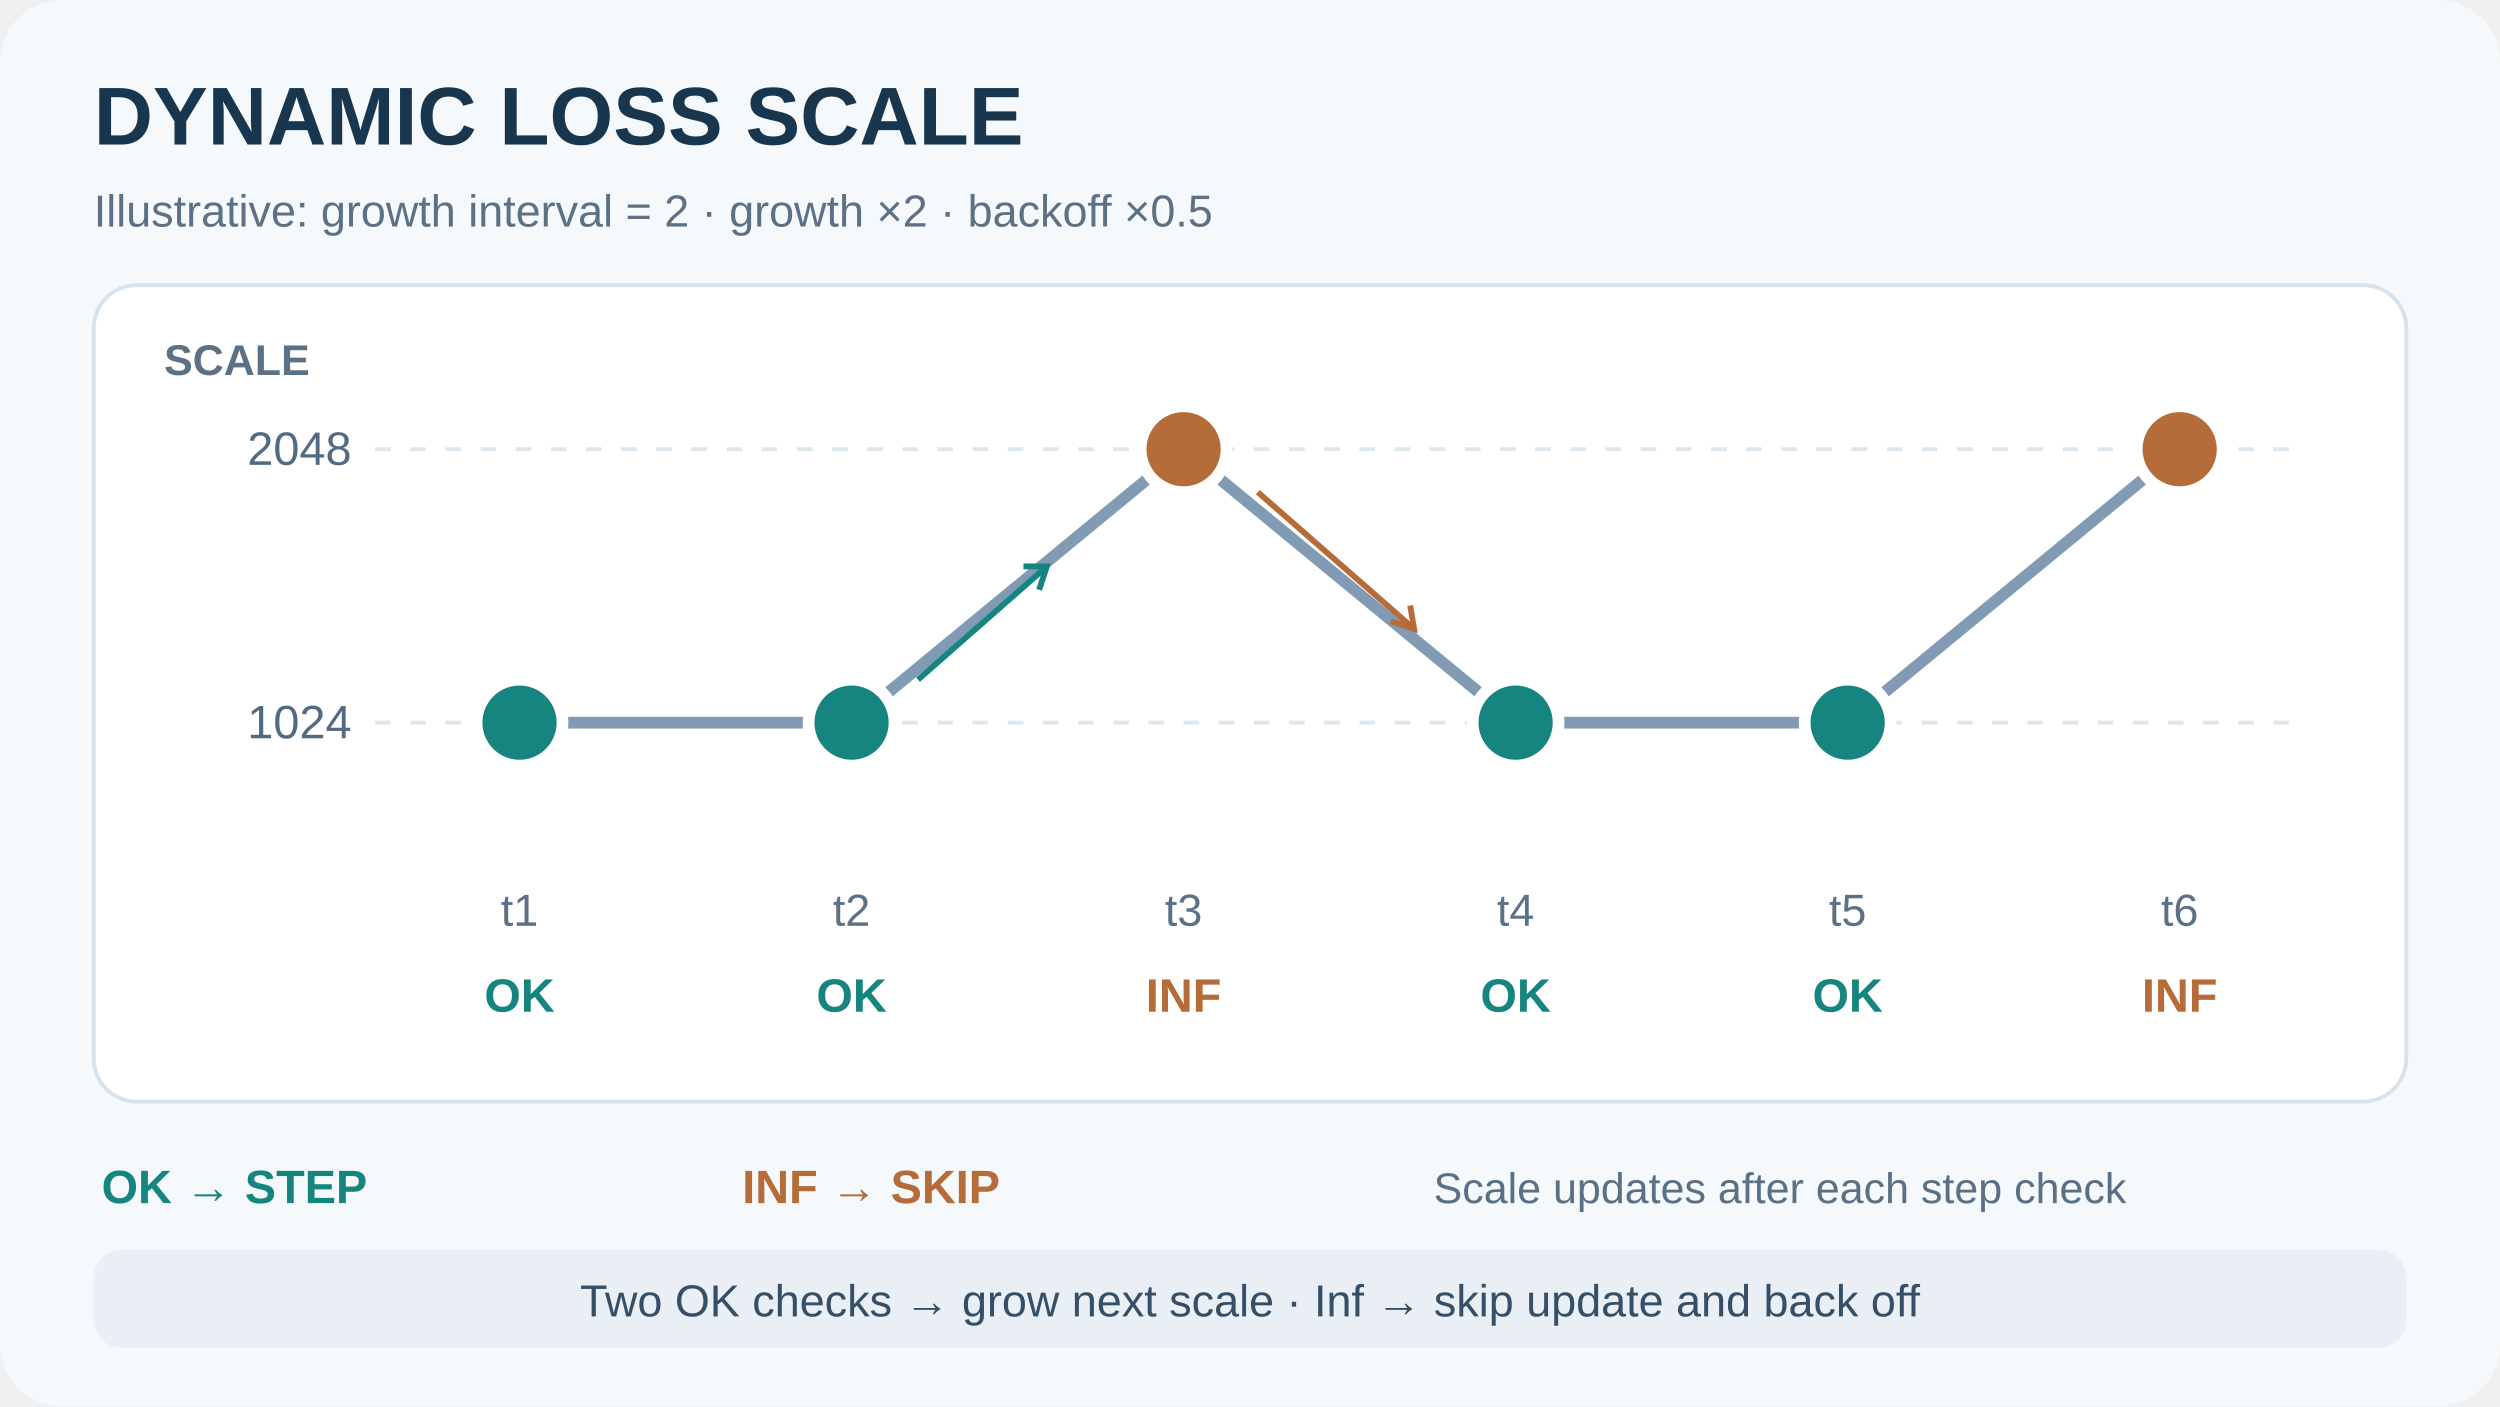
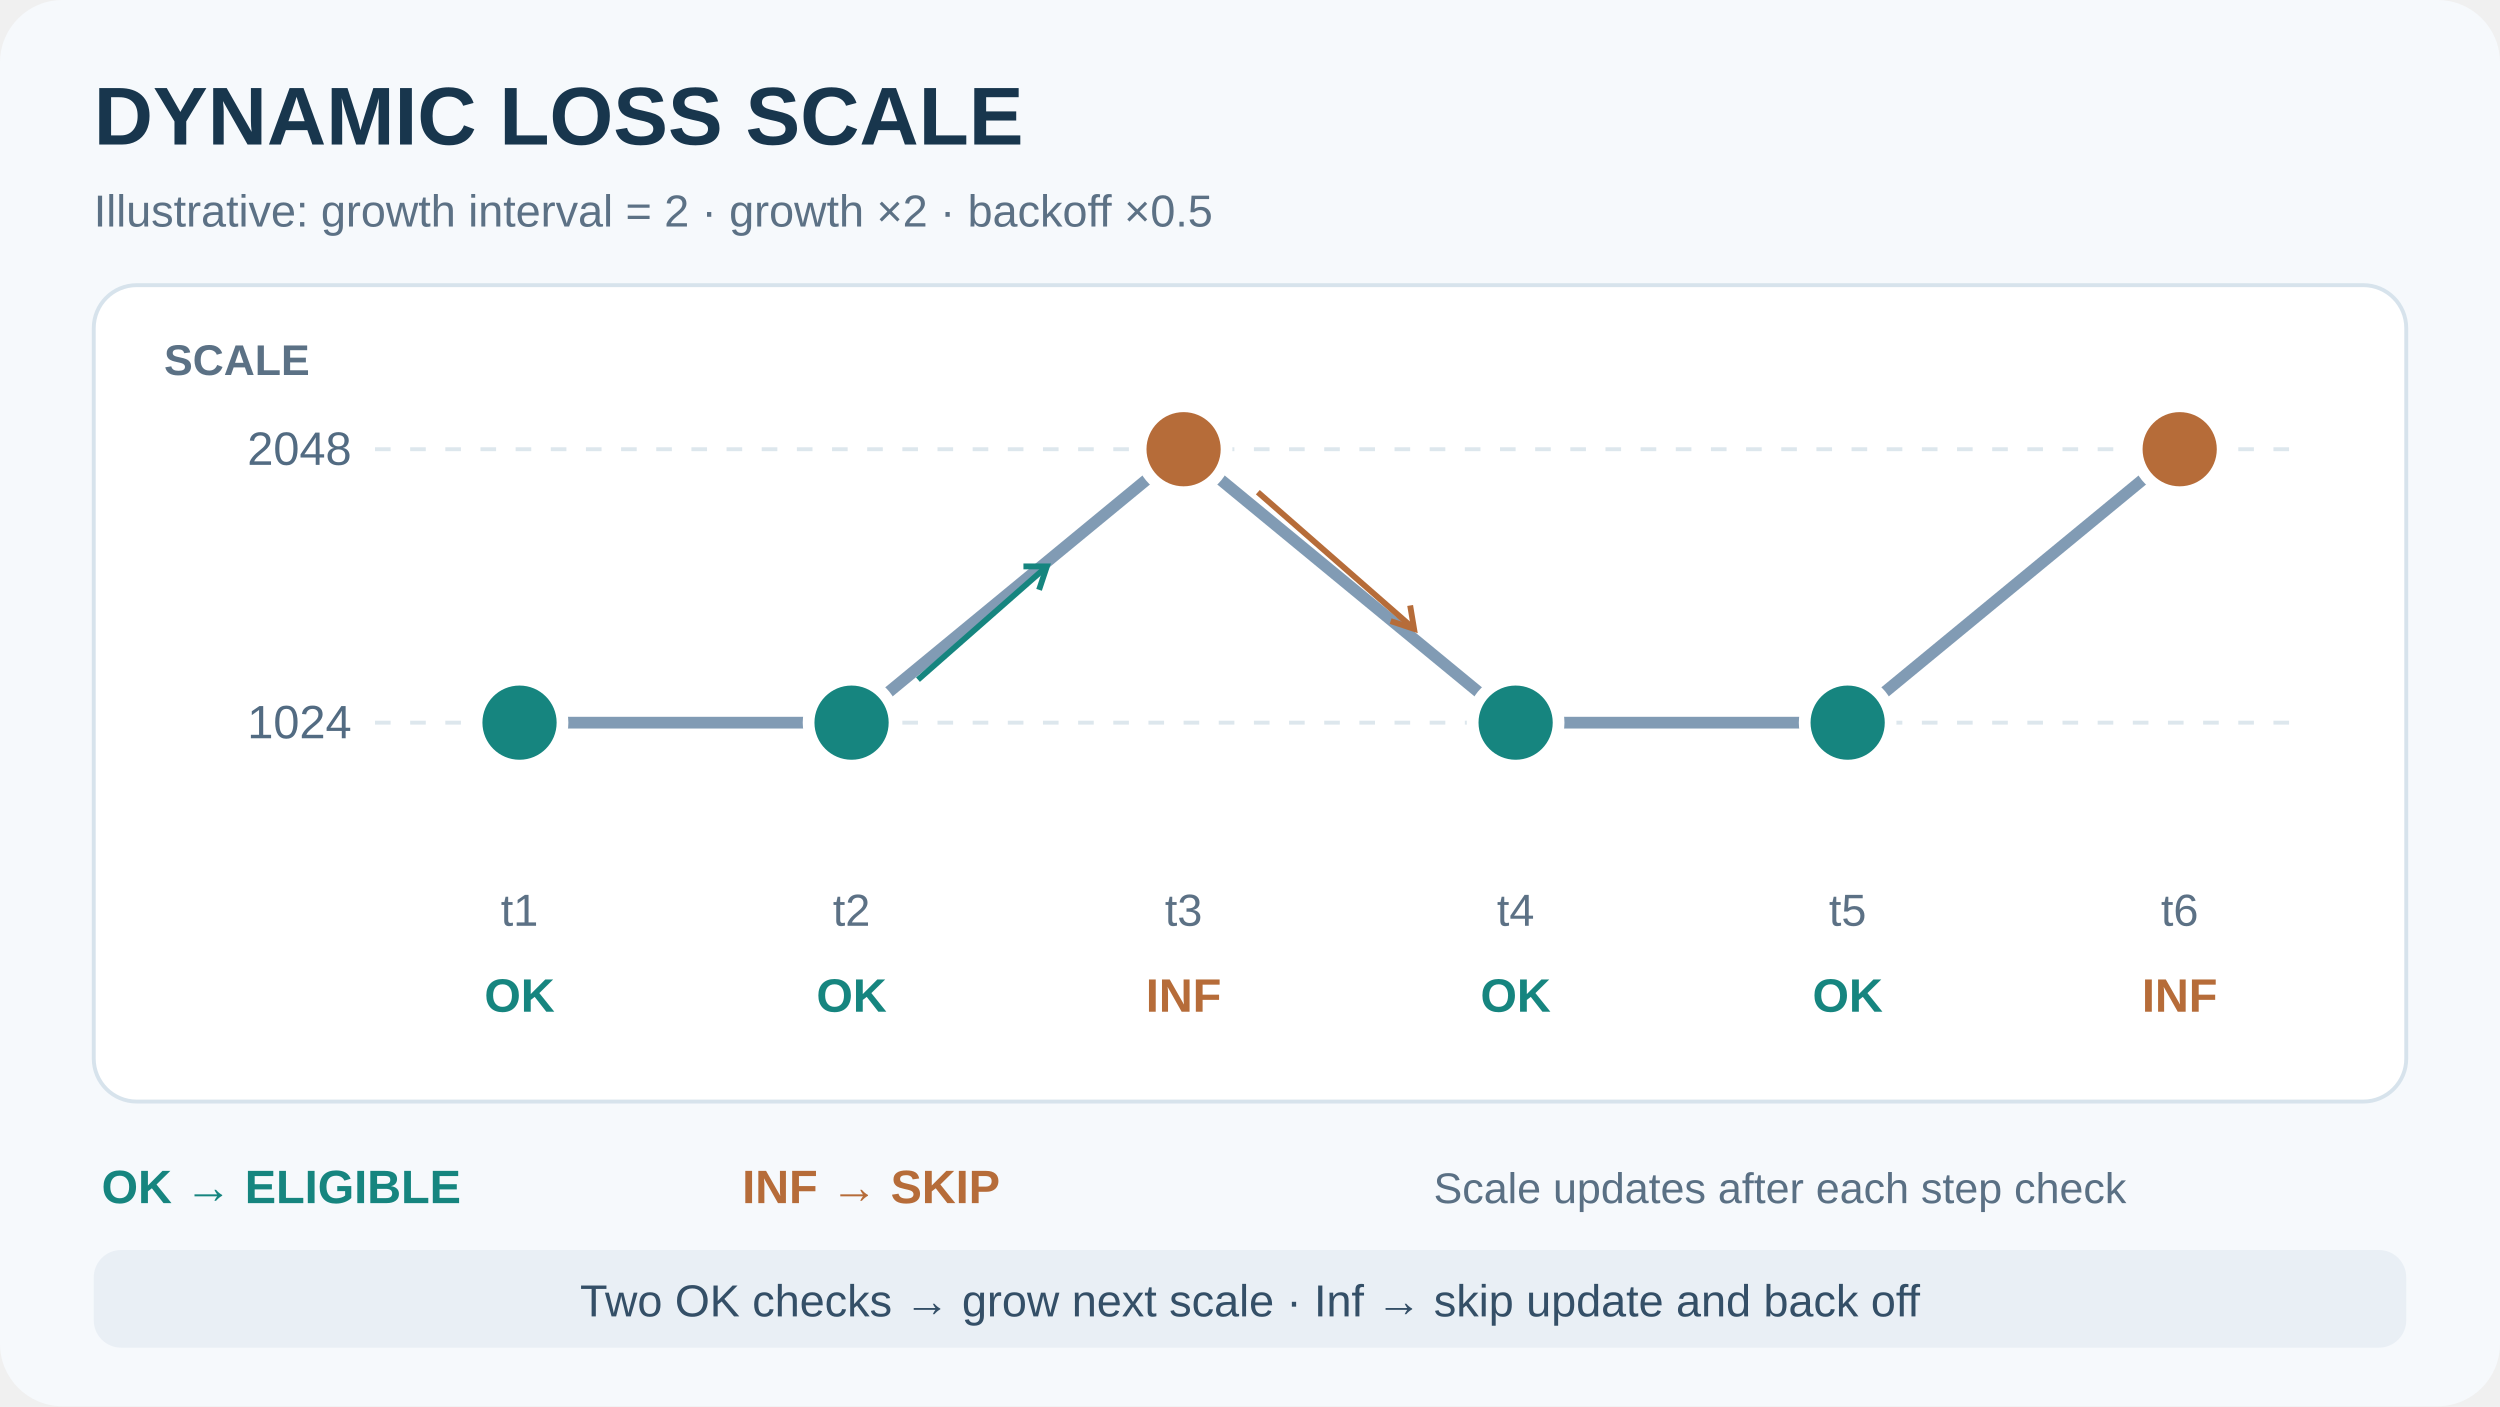
<svg xmlns="http://www.w3.org/2000/svg" width="640" height="360" viewBox="0 0 640 360" role="img" aria-labelledby="gradscaler-title gradscaler-detail">
  <style>text{font-family:Arial,Helvetica,sans-serif}.moving{display:inline}@media(prefers-reduced-motion:reduce){.moving{display:none!important}}</style>
  <rect width="640" height="360" rx="16" fill="#f6f9fc" />
  <text x="24" y="37" font-size="21" font-weight="750" fill="#18364d">DYNAMIC LOSS SCALE</text>
  <text x="24" y="58" font-size="11.5" fill="#5c7185">Illustrative: growth interval = 2 · growth ×2 · backoff ×0.5</text>
  <rect x="24" y="73" width="592" height="209" rx="11" fill="#ffffff" stroke="#d7e3ec" />
  <text x="42" y="96" font-size="11" fill="#5b7185" font-weight="700">SCALE</text>
  <line x1="96" y1="115" x2="589" y2="115" stroke="#dde7ed" stroke-dasharray="4 5" />
  <line x1="96" y1="185" x2="589" y2="185" stroke="#dde7ed" stroke-dasharray="4 5" />
  <text x="90" y="119" text-anchor="end" font-size="12" fill="#526b82">2048</text>
  <text x="90" y="189" text-anchor="end" font-size="12" fill="#526b82">1024</text>
  <path d="M 133 185 L 218 185 L 303 115 L 388 185 L 473 185 L 558 115" fill="none" stroke="#819bb4" stroke-width="3" stroke-linecap="round" stroke-linejoin="round" />
  <circle cx="133" cy="185" r="11" fill="#16857f" stroke="#fff" stroke-width="3" />
  <text x="133" y="237" text-anchor="middle" font-size="11.5" fill="#5c7185">t1</text>
  <text x="133" y="259" text-anchor="middle" font-size="12" font-weight="700" fill="#16857f">OK</text>
  <circle cx="218" cy="185" r="11" fill="#16857f" stroke="#fff" stroke-width="3" />
  <text x="218" y="237" text-anchor="middle" font-size="11.5" fill="#5c7185">t2</text>
  <text x="218" y="259" text-anchor="middle" font-size="12" font-weight="700" fill="#16857f">OK</text>
  <circle cx="303" cy="115" r="11" fill="#b66c39" stroke="#fff" stroke-width="3" />
  <text x="303" y="237" text-anchor="middle" font-size="11.5" fill="#5c7185">t3</text>
  <text x="303" y="259" text-anchor="middle" font-size="12" font-weight="700" fill="#b66c39">INF</text>
  <circle cx="388" cy="185" r="11" fill="#16857f" stroke="#fff" stroke-width="3" />
  <text x="388" y="237" text-anchor="middle" font-size="11.5" fill="#5c7185">t4</text>
  <text x="388" y="259" text-anchor="middle" font-size="12" font-weight="700" fill="#16857f">OK</text>
  <circle cx="473" cy="185" r="11" fill="#16857f" stroke="#fff" stroke-width="3" />
  <text x="473" y="237" text-anchor="middle" font-size="11.5" fill="#5c7185">t5</text>
  <text x="473" y="259" text-anchor="middle" font-size="12" font-weight="700" fill="#16857f">OK</text>
  <circle cx="558" cy="115" r="11" fill="#b66c39" stroke="#fff" stroke-width="3" />
  <text x="558" y="237" text-anchor="middle" font-size="11.5" fill="#5c7185">t6</text>
  <text x="558" y="259" text-anchor="middle" font-size="12" font-weight="700" fill="#b66c39">INF</text>
  <path d="M 235 174 L 268 145" stroke="#16857f" stroke-width="1.5" fill="none" />
  <path d="M 262 145 L 268 145 L 266 151" fill="none" stroke="#16857f" stroke-width="1.5" />
  <path d="M 322 126 L 362 161" stroke="#b66c39" stroke-width="1.5" fill="none" />
  <path d="M 356 159 L 362 161 L 361 155" fill="none" stroke="#b66c39" stroke-width="1.5" />
-   <text x="26" y="308" font-size="12" fill="#16857f" font-weight="700">OK → STEP</text>
+   <text x="26" y="308" font-size="12" fill="#16857f" font-weight="700">OK → ELIGIBLE</text>
  <text x="190" y="308" font-size="12" fill="#b66c39" font-weight="700">INF → SKIP</text>
  <text x="367" y="308" font-size="11" fill="#5a7084">Scale updates after each step check</text>
  <rect x="24" y="320" width="592" height="25" rx="7" fill="#e9eff5" />
  <text x="320" y="337" text-anchor="middle" font-size="11.5" fill="#344f67">Two OK checks → grow next scale · Inf → skip update and back off</text>
</svg>
